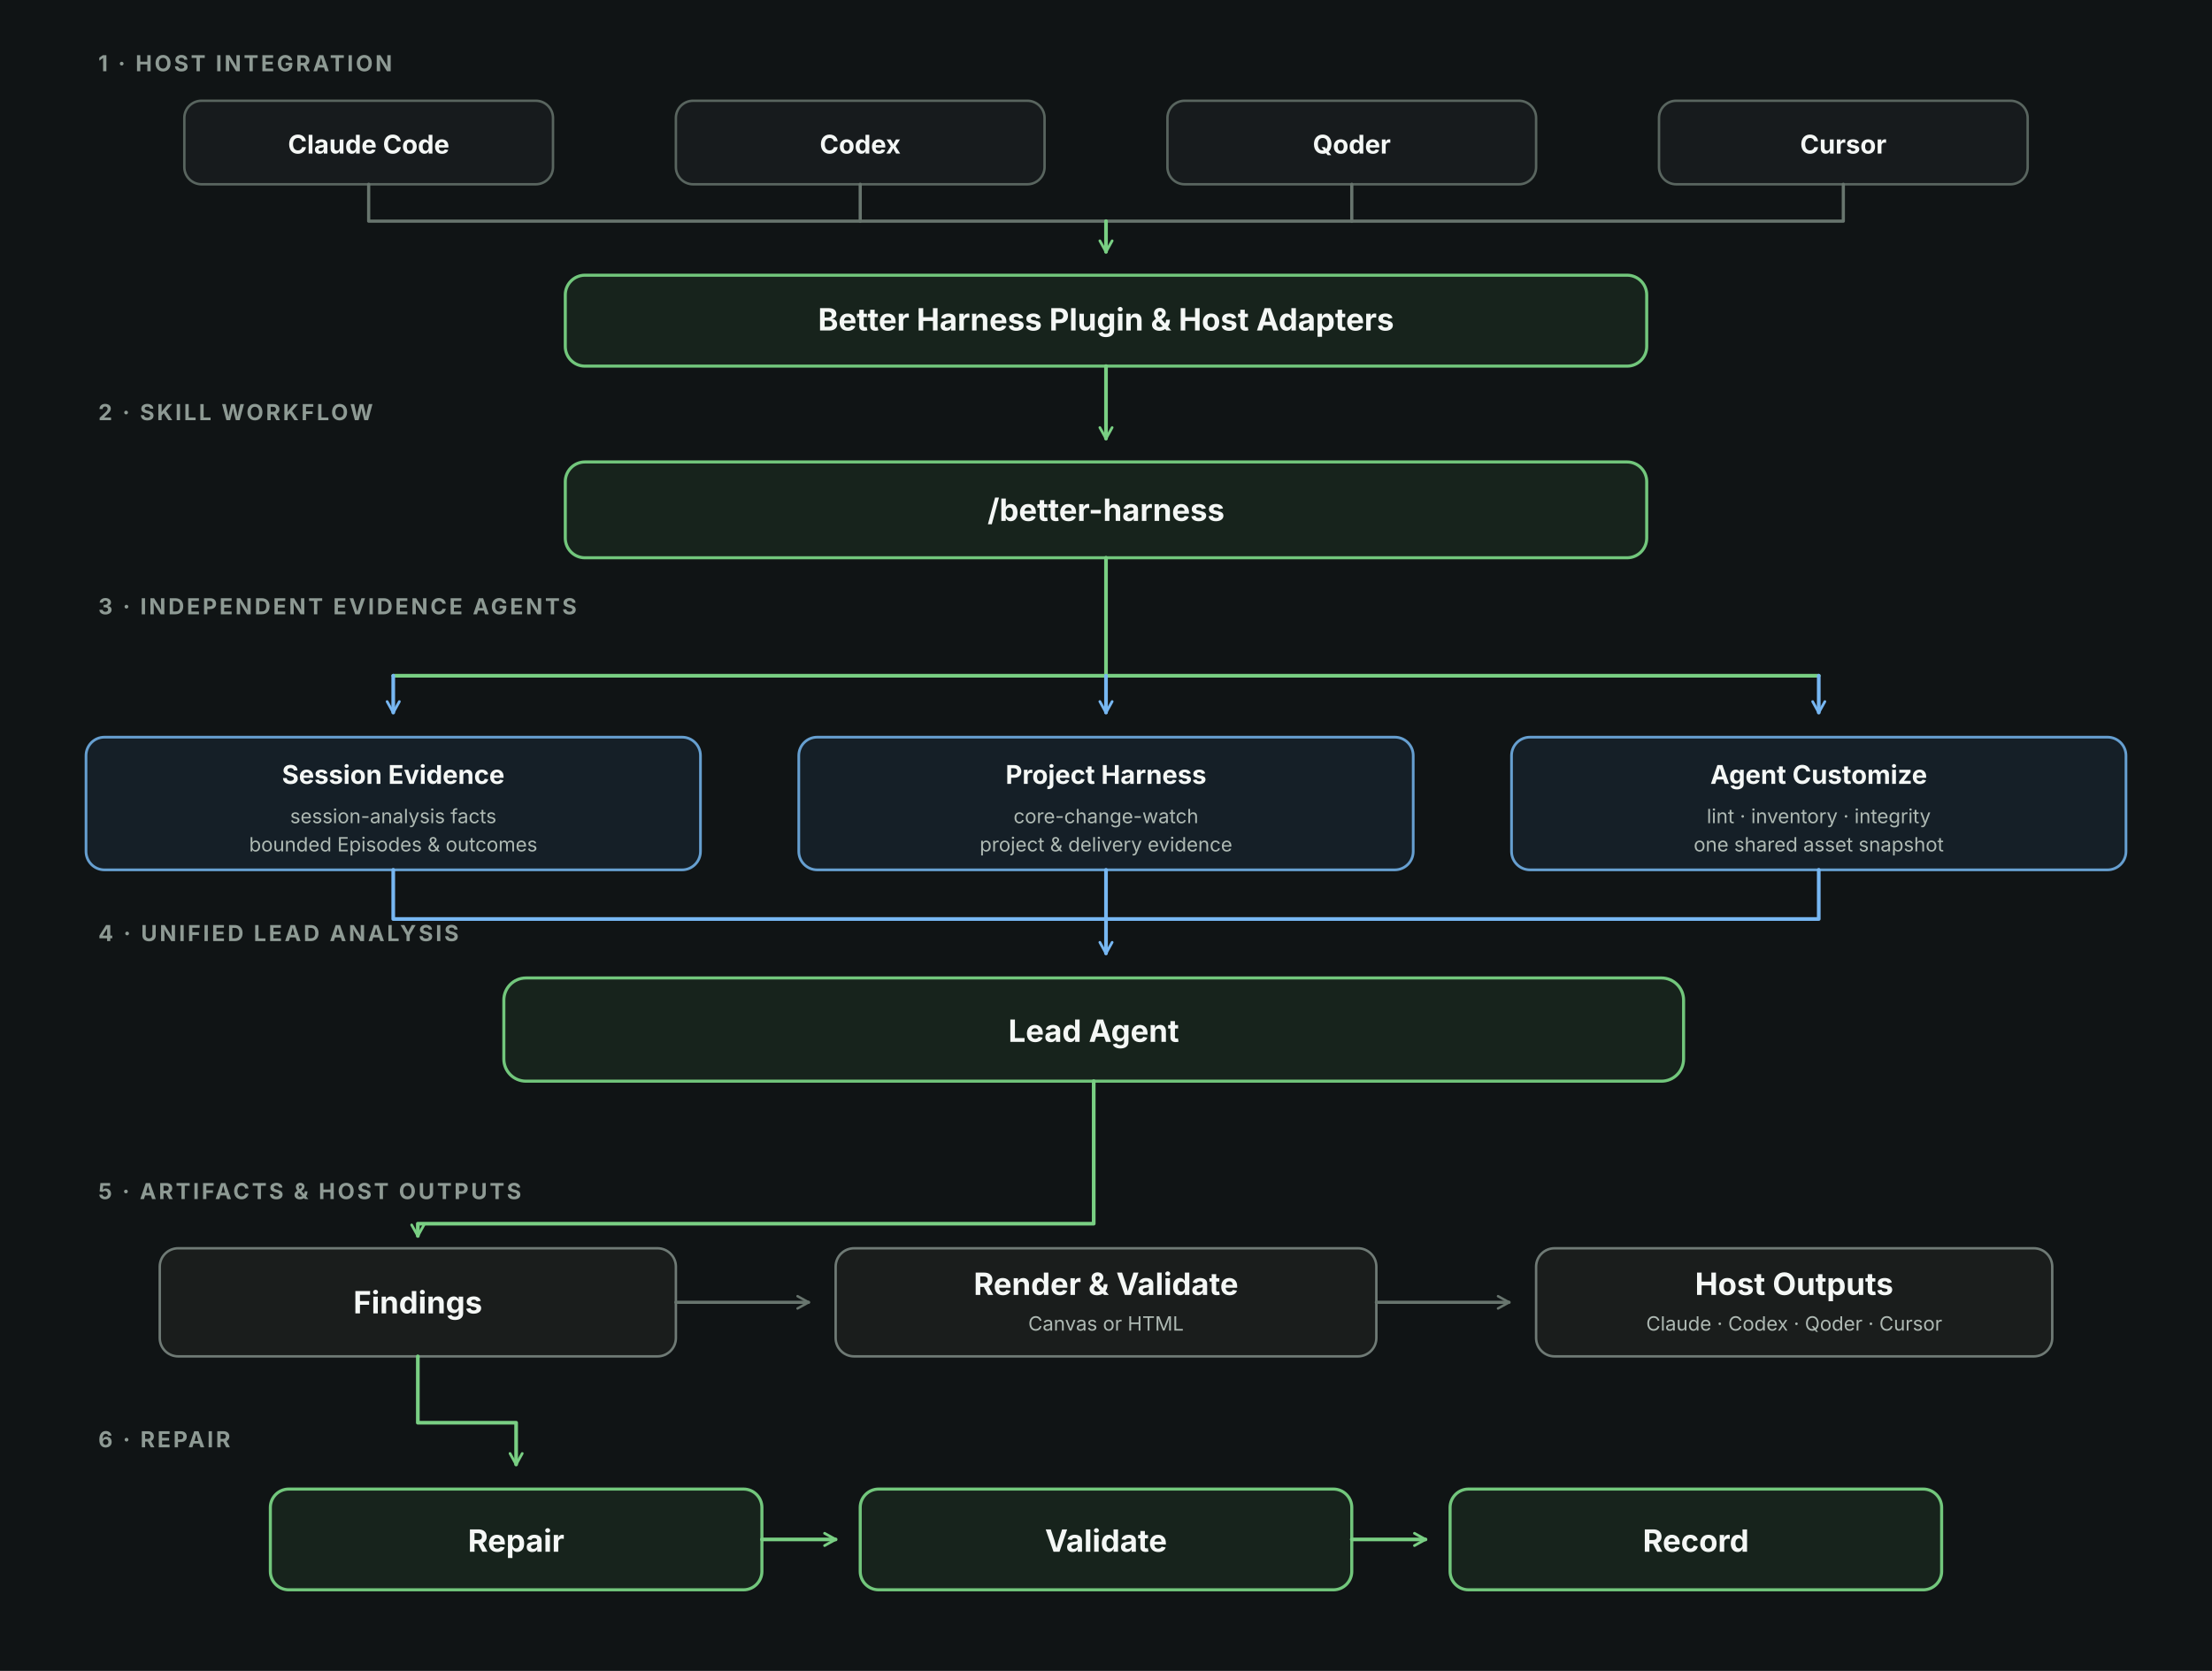
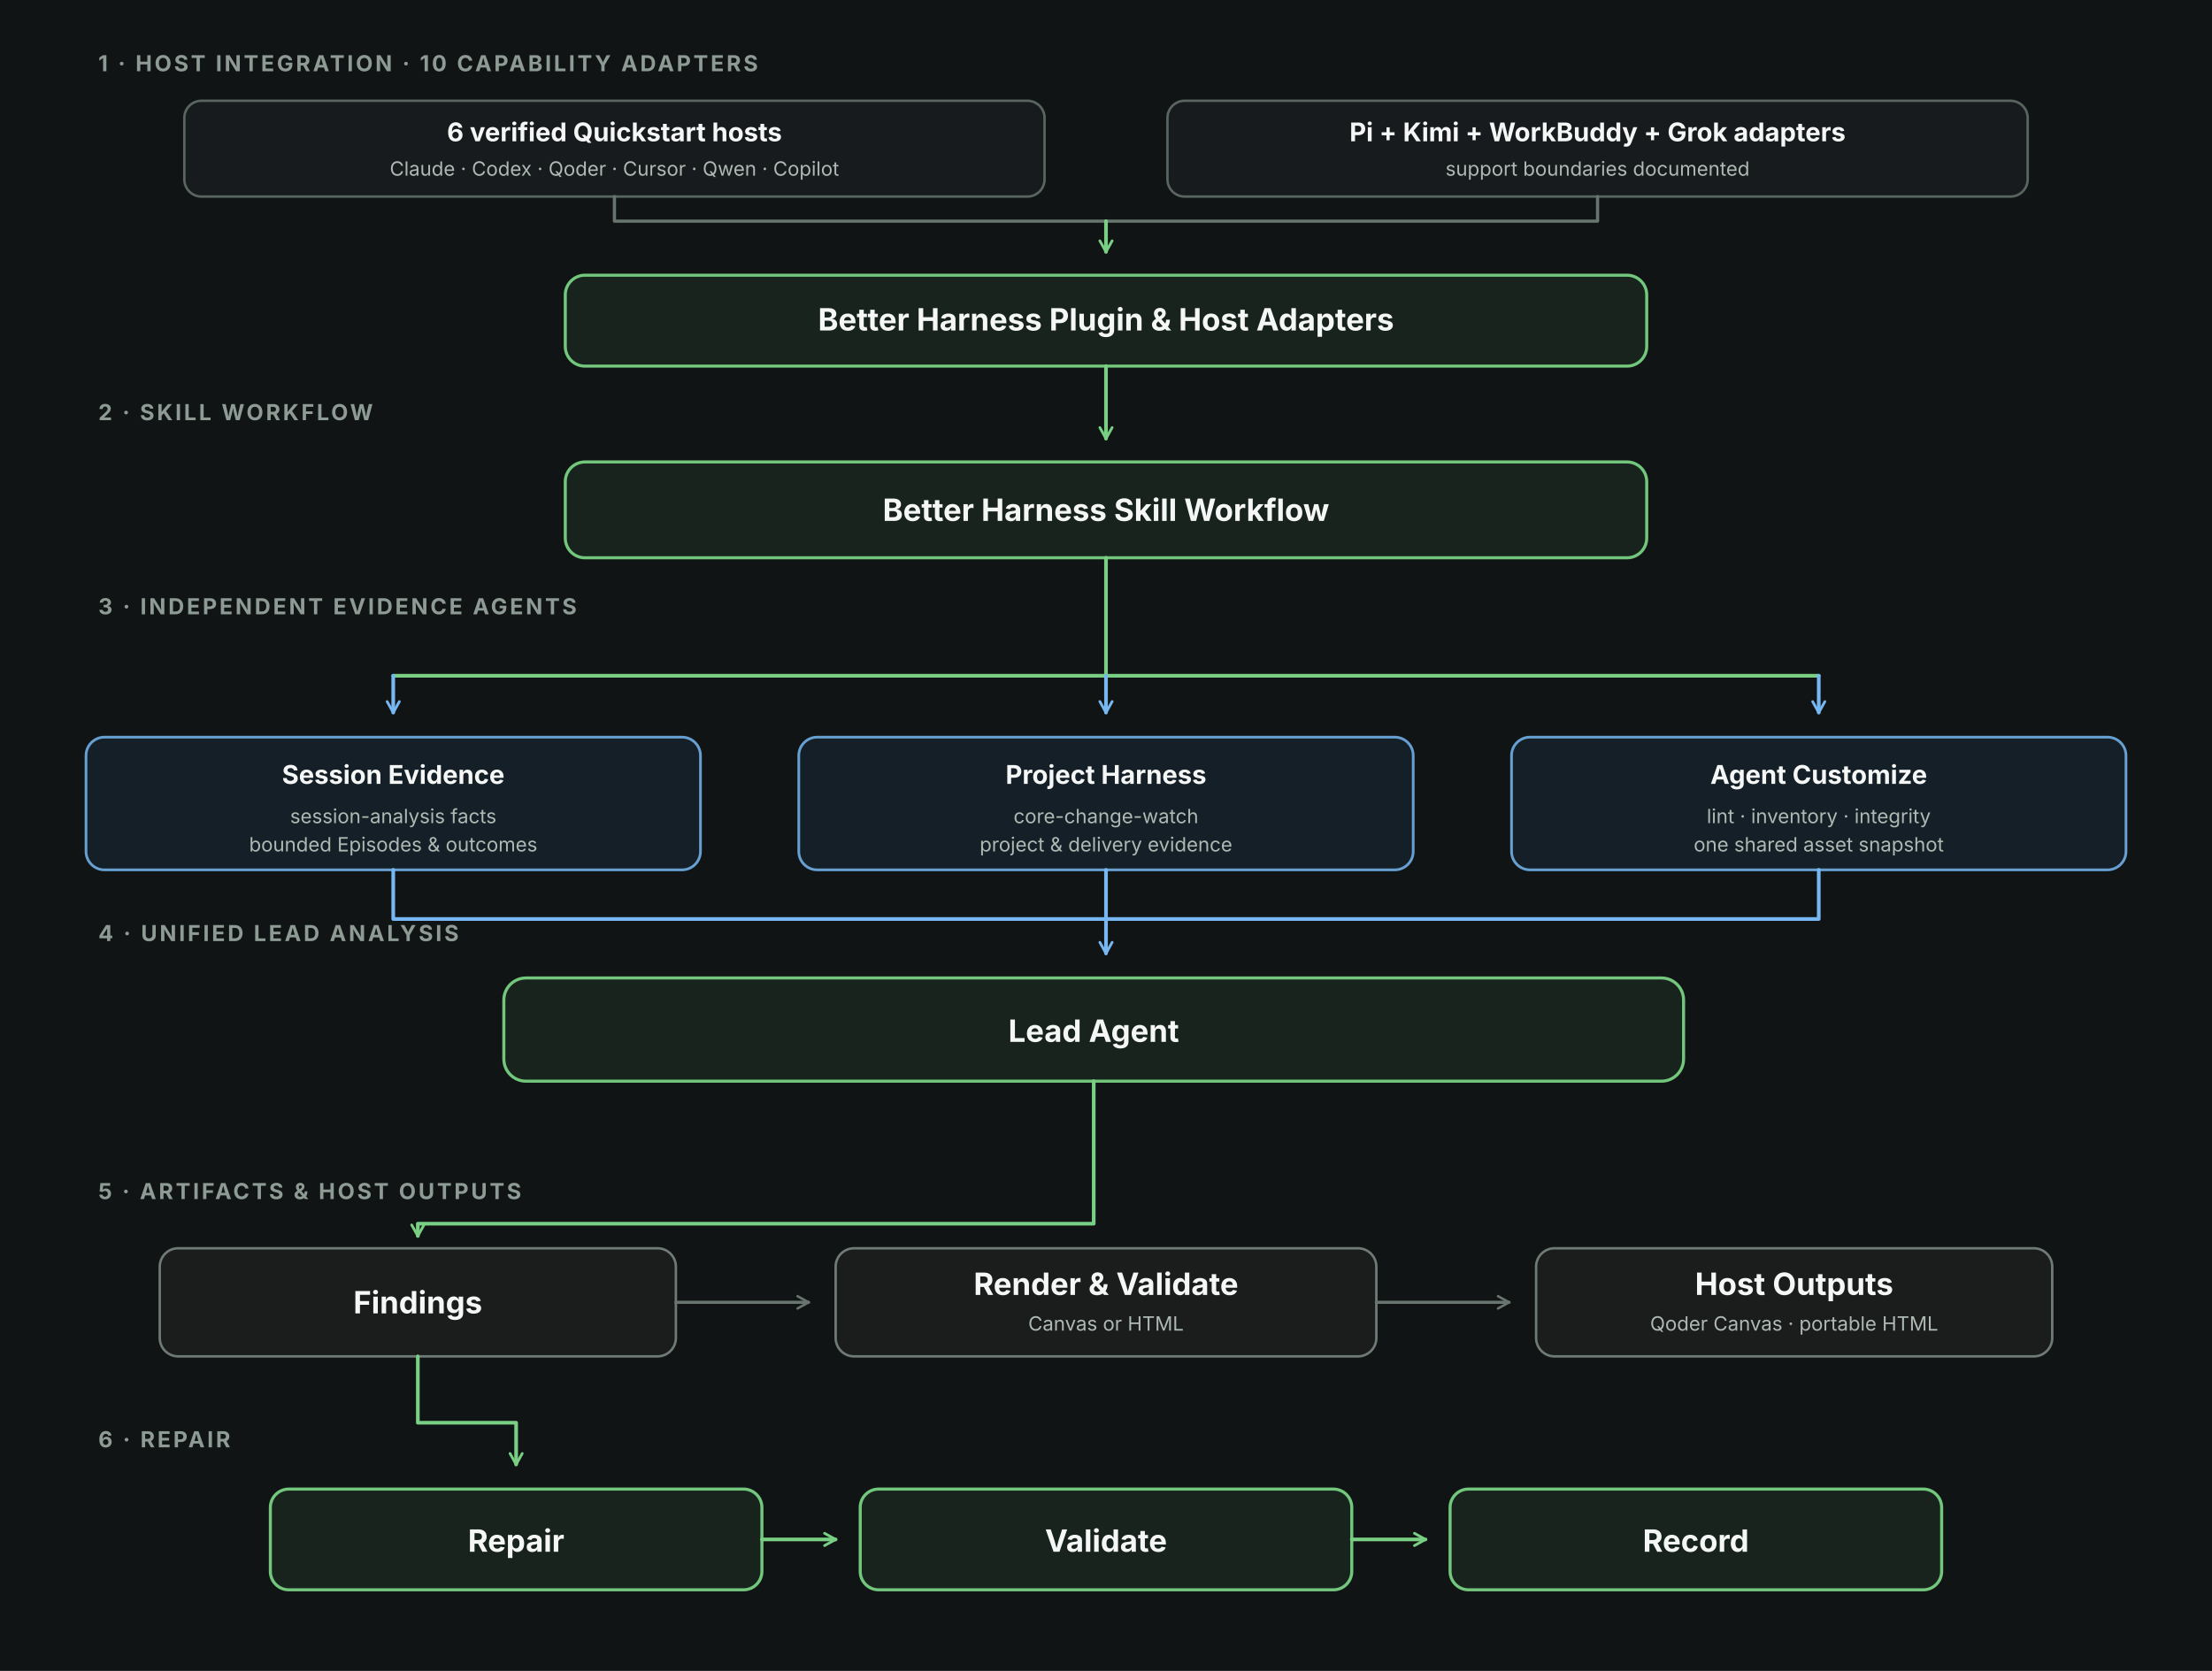
<svg xmlns="http://www.w3.org/2000/svg" width="1800" height="1360" viewBox="0 0 1800 1360" role="img" aria-labelledby="title desc">
  <defs>
    <style>
      text { font-family: Inter, ui-sans-serif, system-ui, -apple-system, BlinkMacSystemFont, "Segoe UI", sans-serif; }
      .section { fill: #8e9a94; font-size: 18px; font-weight: 700; letter-spacing: 2px; }
      .label { fill: #f4f7f5; font-size: 25px; font-weight: 700; }
      .label-sm { fill: #f4f7f5; font-size: 21px; font-weight: 700; }
      .hint-sm { fill: #aeb9b3; font-size: 16px; font-weight: 400; }
      .host { fill: #171b1d; stroke: #59655f; stroke-width: 2; }
      .control { fill: #17231c; stroke: #72c77c; stroke-width: 2.5; }
      .lane { fill: #151f27; stroke: #669fd0; stroke-width: 2.2; }
      .artifact { fill: #1a1d1c; stroke: #6f7a75; stroke-width: 2; }
      .green { fill: none; stroke: #79cf83; stroke-width: 3; stroke-linecap: round; stroke-linejoin: round; }
      .blue { fill: none; stroke: #77b7f2; stroke-width: 3; stroke-linecap: round; stroke-linejoin: round; }
      .gray { fill: none; stroke: #68756e; stroke-width: 2.6; stroke-linecap: round; stroke-linejoin: round; }
    </style>
    <marker id="arrow-green" markerWidth="12" markerHeight="12" refX="10" refY="6" orient="auto" markerUnits="userSpaceOnUse">
      <path d="M1 1L10 6L1 11" fill="none" stroke="#79cf83" stroke-width="2.2" stroke-linecap="round" stroke-linejoin="round" />
    </marker>
    <marker id="arrow-blue" markerWidth="12" markerHeight="12" refX="10" refY="6" orient="auto" markerUnits="userSpaceOnUse">
      <path d="M1 1L10 6L1 11" fill="none" stroke="#77b7f2" stroke-width="2.2" stroke-linecap="round" stroke-linejoin="round" />
    </marker>
    <marker id="arrow-gray" markerWidth="12" markerHeight="12" refX="10" refY="6" orient="auto" markerUnits="userSpaceOnUse">
      <path d="M1 1L10 6L1 11" fill="none" stroke="#68756e" stroke-width="2" stroke-linecap="round" stroke-linejoin="round" />
    </marker>
  </defs>
  <rect width="1800" height="1360" fill="#101415" />
-   <text x="80" y="58" class="section">1 · HOST INTEGRATION</text>
-   <rect x="150" y="82" width="300" height="68" rx="14" class="host" />
-   <text x="300" y="125" class="label-sm" text-anchor="middle">Claude Code</text>
-   <rect x="550" y="82" width="300" height="68" rx="14" class="host" />
-   <text x="700" y="125" class="label-sm" text-anchor="middle">Codex</text>
-   <rect x="950" y="82" width="300" height="68" rx="14" class="host" />
-   <text x="1100" y="125" class="label-sm" text-anchor="middle">Qoder</text>
-   <rect x="1350" y="82" width="300" height="68" rx="14" class="host" />
-   <text x="1500" y="125" class="label-sm" text-anchor="middle">Cursor</text>
-   <path d="M300 150V180H900" class="gray" />
-   <path d="M700 150V180" class="gray" />
-   <path d="M1100 150V180" class="gray" />
-   <path d="M1500 150V180H900" class="gray" />
+   <text x="80" y="58" class="section">1 · HOST INTEGRATION · 10 CAPABILITY ADAPTERS</text>
+   <rect x="150" y="82" width="700" height="78" rx="14" class="host" />
+   <text x="500" y="115" class="label-sm" text-anchor="middle">6 verified Quickstart hosts</text>
+   <text x="500" y="143" class="hint-sm" text-anchor="middle">Claude · Codex · Qoder · Cursor · Qwen · Copilot</text>
+   <rect x="950" y="82" width="700" height="78" rx="14" class="host" />
+   <text x="1300" y="115" class="label-sm" text-anchor="middle">Pi + Kimi + WorkBuddy + Grok adapters</text>
+   <text x="1300" y="143" class="hint-sm" text-anchor="middle">support boundaries documented</text>
+   <path d="M500 160V180H900" class="gray" />
+   <path d="M1300 160V180H900" class="gray" />
  <path d="M900 180V205" class="green" marker-end="url(#arrow-green)" />
  <rect x="460" y="224" width="880" height="74" rx="16" class="control" />
  <text x="900" y="269" class="label" text-anchor="middle">Better Harness Plugin &amp; Host Adapters</text>
  <path d="M900 298V357" class="green" marker-end="url(#arrow-green)" />
  <text x="80" y="342" class="section">2 · SKILL WORKFLOW</text>
  <rect x="460" y="376" width="880" height="78" rx="16" class="control" />
-   <text x="900" y="424" class="label" text-anchor="middle">/better-harness</text>
+   <text x="900" y="424" class="label" text-anchor="middle">Better Harness Skill Workflow</text>
  <path d="M900 454V550" class="green" />
  <text x="80" y="500" class="section">3 · INDEPENDENT EVIDENCE AGENTS</text>
  <path d="M320 550H1480" class="green" />
  <path d="M320 550V580" class="blue" marker-end="url(#arrow-blue)" />
  <path d="M900 550V580" class="blue" marker-end="url(#arrow-blue)" />
  <path d="M1480 550V580" class="blue" marker-end="url(#arrow-blue)" />
  <rect x="70" y="600" width="500" height="108" rx="15" class="lane" />
  <text x="320" y="638" class="label-sm" text-anchor="middle">Session Evidence</text>
  <text x="320" y="670" class="hint-sm" text-anchor="middle">session-analysis facts</text>
  <text x="320" y="693" class="hint-sm" text-anchor="middle">bounded Episodes &amp; outcomes</text>
  <rect x="650" y="600" width="500" height="108" rx="15" class="lane" />
  <text x="900" y="638" class="label-sm" text-anchor="middle">Project Harness</text>
  <text x="900" y="670" class="hint-sm" text-anchor="middle">core-change-watch</text>
  <text x="900" y="693" class="hint-sm" text-anchor="middle">project &amp; delivery evidence</text>
  <rect x="1230" y="600" width="500" height="108" rx="15" class="lane" />
  <text x="1480" y="638" class="label-sm" text-anchor="middle">Agent Customize</text>
  <text x="1480" y="670" class="hint-sm" text-anchor="middle">lint · inventory · integrity</text>
  <text x="1480" y="693" class="hint-sm" text-anchor="middle">one shared asset snapshot</text>
  <path d="M320 708V748H900" class="blue" />
  <path d="M900 708V748" class="blue" />
  <path d="M1480 708V748H900" class="blue" />
  <path d="M900 748V776" class="blue" marker-end="url(#arrow-blue)" />
  <text x="80" y="766" class="section">4 · UNIFIED LEAD ANALYSIS</text>
  <rect x="410" y="796" width="960" height="84" rx="18" class="control" />
  <text x="890" y="848" class="label" text-anchor="middle">Lead Agent</text>
  <path d="M890 880V996H340V1006" class="green" marker-end="url(#arrow-green)" />
  <text x="80" y="976" class="section">5 · ARTIFACTS &amp; HOST OUTPUTS</text>
  <rect x="130" y="1016" width="420" height="88" rx="15" class="artifact" />
  <text x="340" y="1069" class="label" text-anchor="middle">Findings</text>
  <path d="M550 1060H658" class="gray" marker-end="url(#arrow-gray)" />
  <rect x="680" y="1016" width="440" height="88" rx="15" class="artifact" />
  <text x="900" y="1054" class="label" text-anchor="middle">Render &amp; Validate</text>
  <text x="900" y="1083" class="hint-sm" text-anchor="middle">Canvas or HTML</text>
  <path d="M1120 1060H1228" class="gray" marker-end="url(#arrow-gray)" />
  <rect x="1250" y="1016" width="420" height="88" rx="15" class="artifact" />
  <text x="1460" y="1054" class="label" text-anchor="middle">Host Outputs</text>
-   <text x="1460" y="1083" class="hint-sm" text-anchor="middle">Claude · Codex · Qoder · Cursor</text>
+   <text x="1460" y="1083" class="hint-sm" text-anchor="middle">Qoder Canvas · portable HTML</text>
  <path d="M340 1104V1158H420V1192" class="green" marker-end="url(#arrow-green)" />
  <text x="80" y="1178" class="section">6 · REPAIR</text>
  <rect x="220" y="1212" width="400" height="82" rx="15" class="control" />
  <text x="420" y="1263" class="label" text-anchor="middle">Repair</text>
  <path d="M620 1253H680" class="green" marker-end="url(#arrow-green)" />
  <rect x="700" y="1212" width="400" height="82" rx="15" class="control" />
  <text x="900" y="1263" class="label" text-anchor="middle">Validate</text>
  <path d="M1100 1253H1160" class="green" marker-end="url(#arrow-green)" />
  <rect x="1180" y="1212" width="400" height="82" rx="15" class="control" />
  <text x="1380" y="1263" class="label" text-anchor="middle">Record</text>
</svg>
